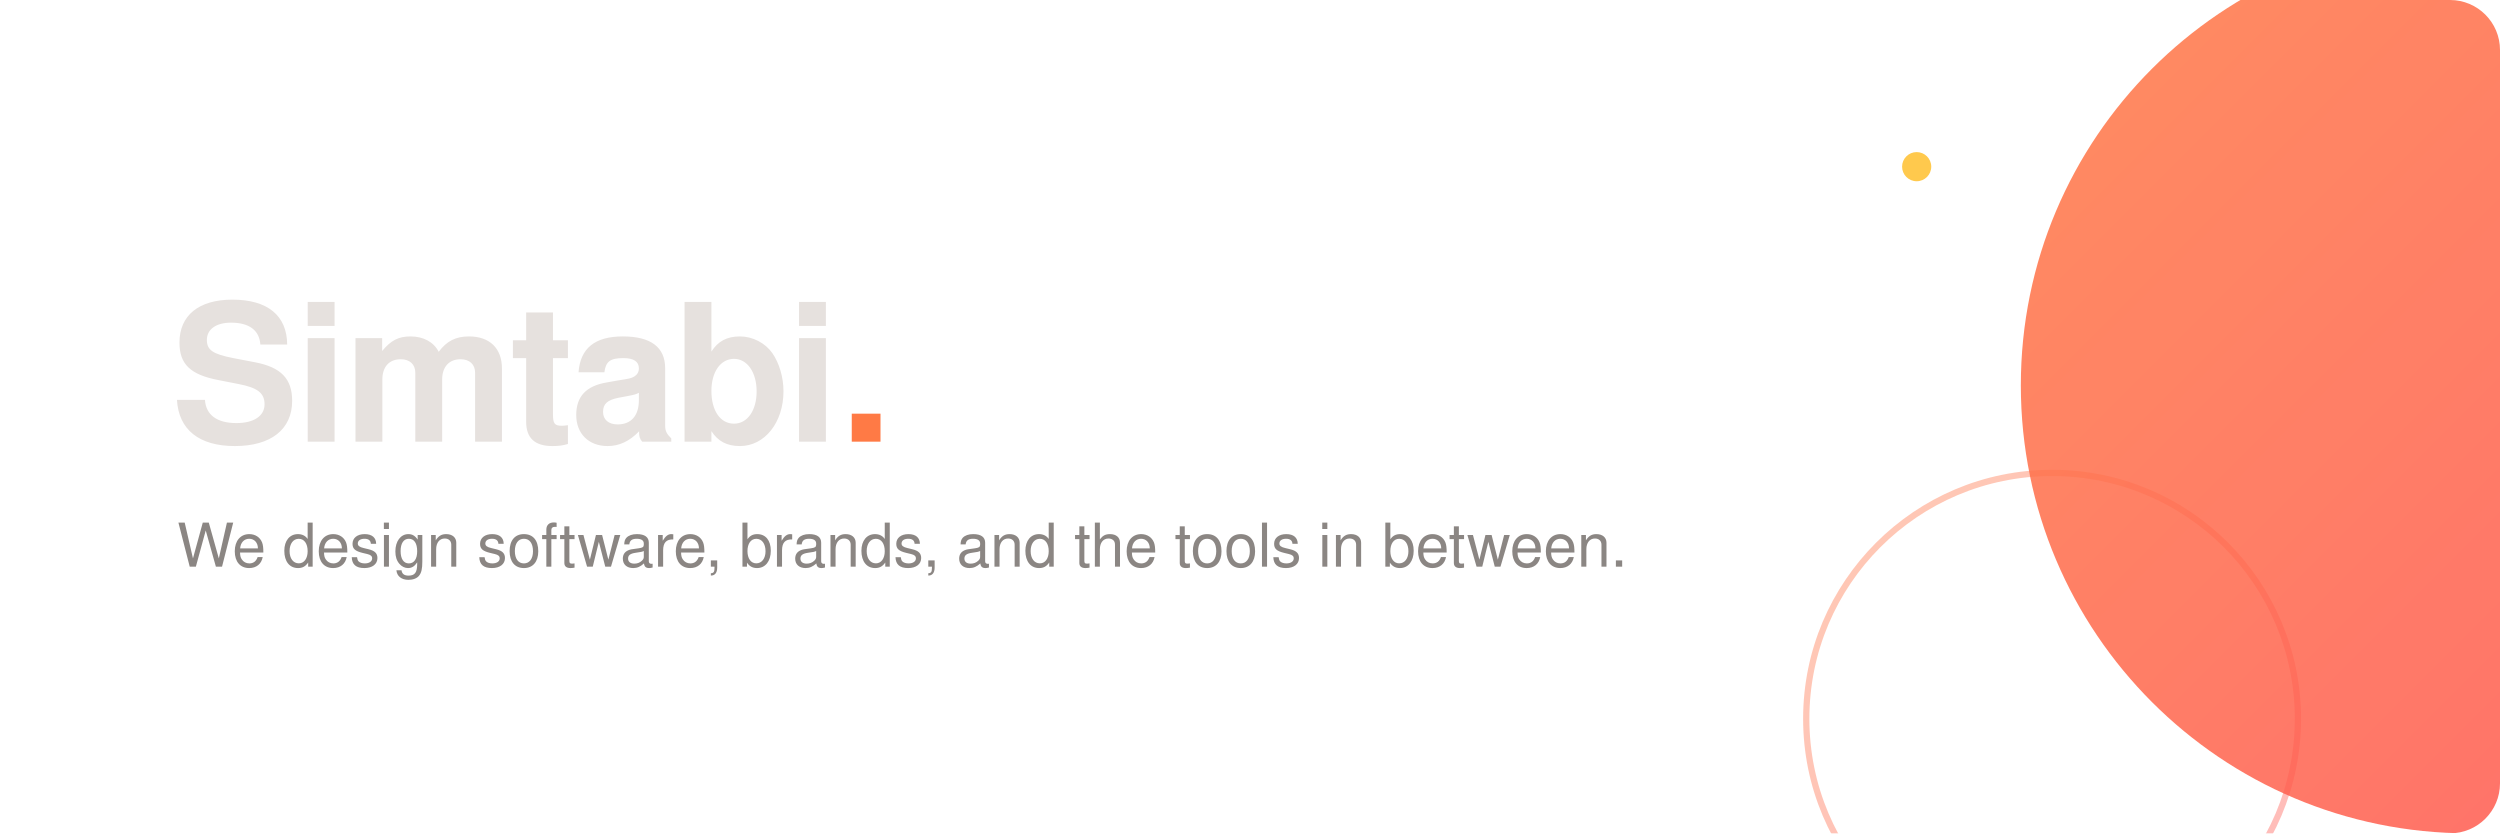
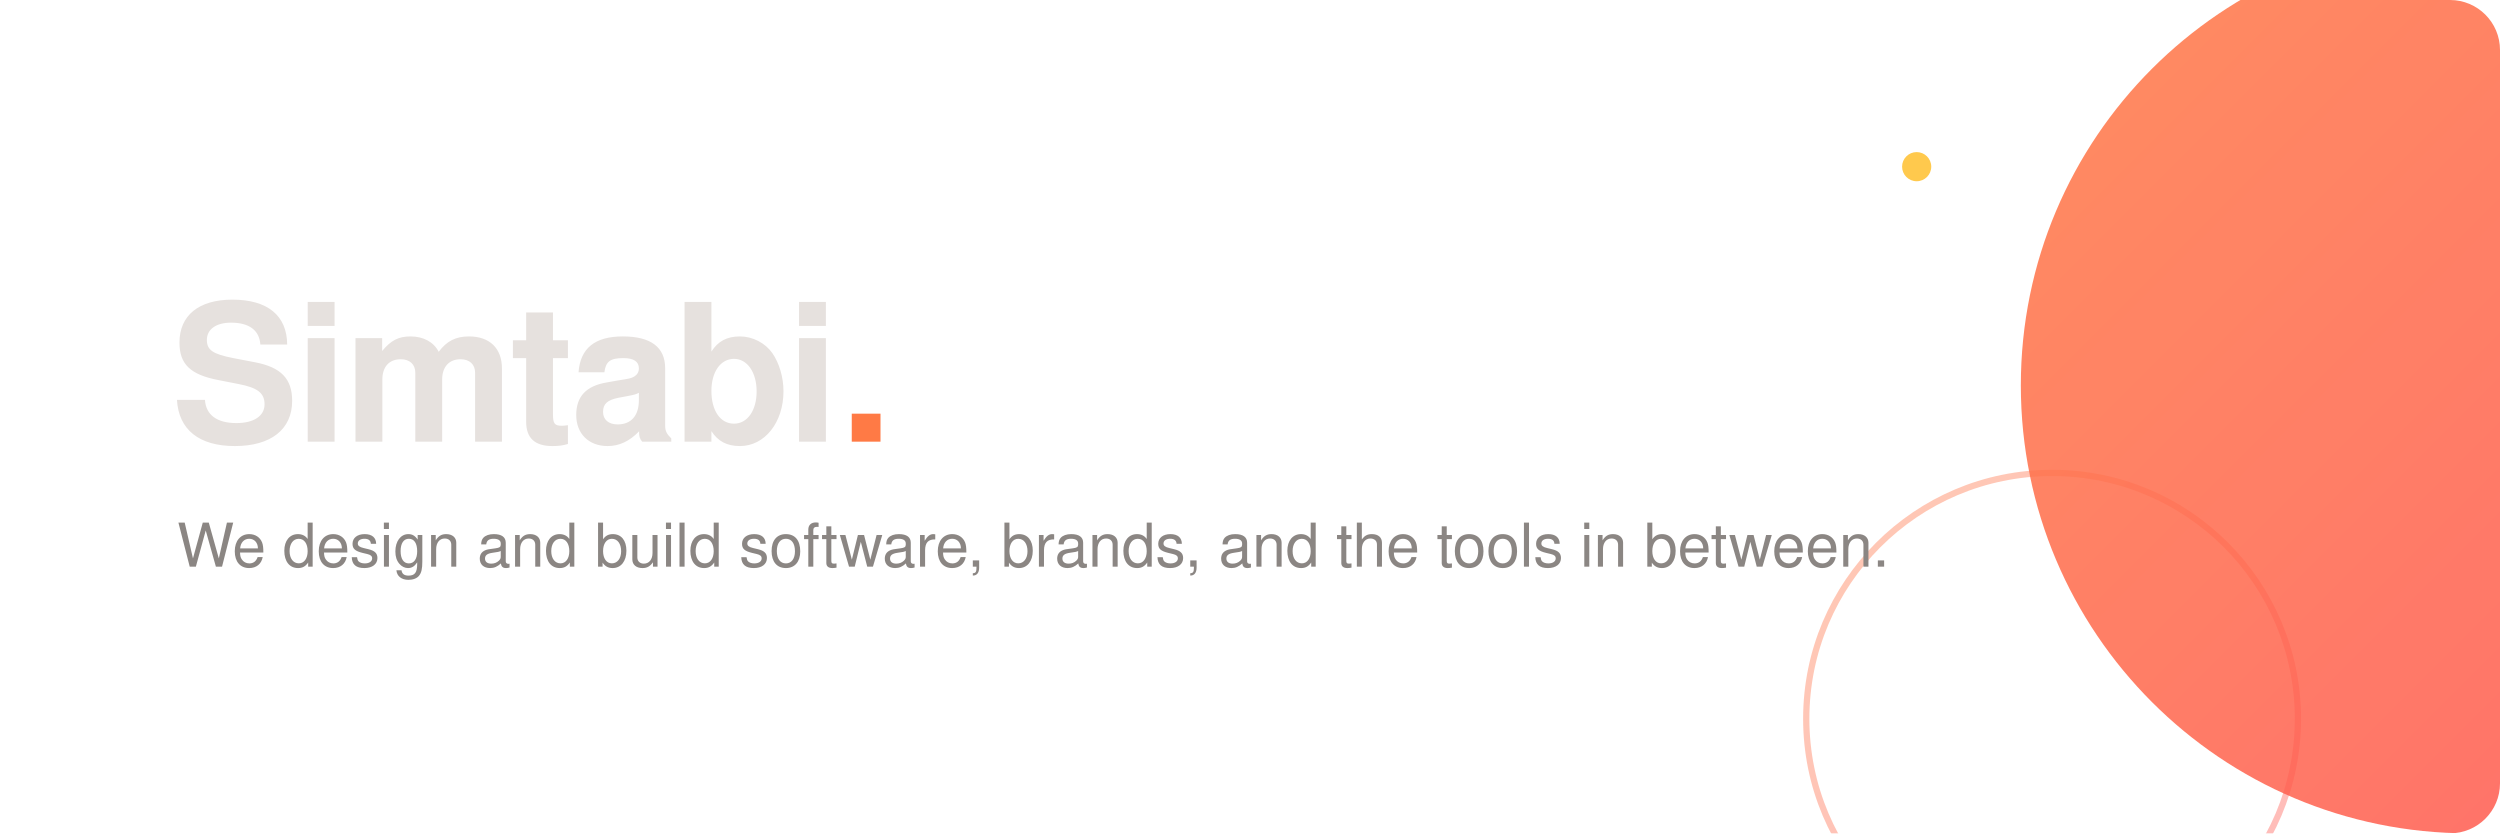
<svg xmlns="http://www.w3.org/2000/svg" viewBox="0 0 1200 400" width="1200" height="400" role="img" aria-label="Simtabi — software design agency and design and branding studio">
  <defs>
    <linearGradient id="flame" x1="0" y1="0" x2="1" y2="1">
      <stop offset="0" stop-color="#FF7A45" />
      <stop offset="1" stop-color="#FF5252" />
    </linearGradient>
    <clipPath id="frame">
      <rect x="0" y="0" width="1200" height="400" rx="24" />
    </clipPath>
  </defs>
  <g clip-path="url(#frame)">
    <circle cx="1185" cy="185" r="215" fill="url(#flame)" opacity="0.85" />
    <circle cx="985" cy="345" r="118" fill="none" stroke="url(#flame)" stroke-width="3" opacity="0.4" />
    <circle cx="920" cy="80" r="7" fill="#FFC94D" />
    <text x="82" y="212" font-family="'Helvetica Neue', Helvetica, Arial, sans-serif" font-size="92" font-weight="700" letter-spacing="-2" fill="#E6E1DE">Simtabi<tspan fill="#FF7A45">.</tspan>
    </text>
-     <text x="85" y="272" font-family="'Helvetica Neue', Helvetica, Arial, sans-serif" font-size="29" fill="#8B8683">We design software, brands, and the tools in between.</text>
+     <text x="85" y="272" font-family="'Helvetica Neue', Helvetica, Arial, sans-serif" font-size="29" fill="#8B8683">We design and build software, brands, and the tools in between.</text>
  </g>
</svg>
